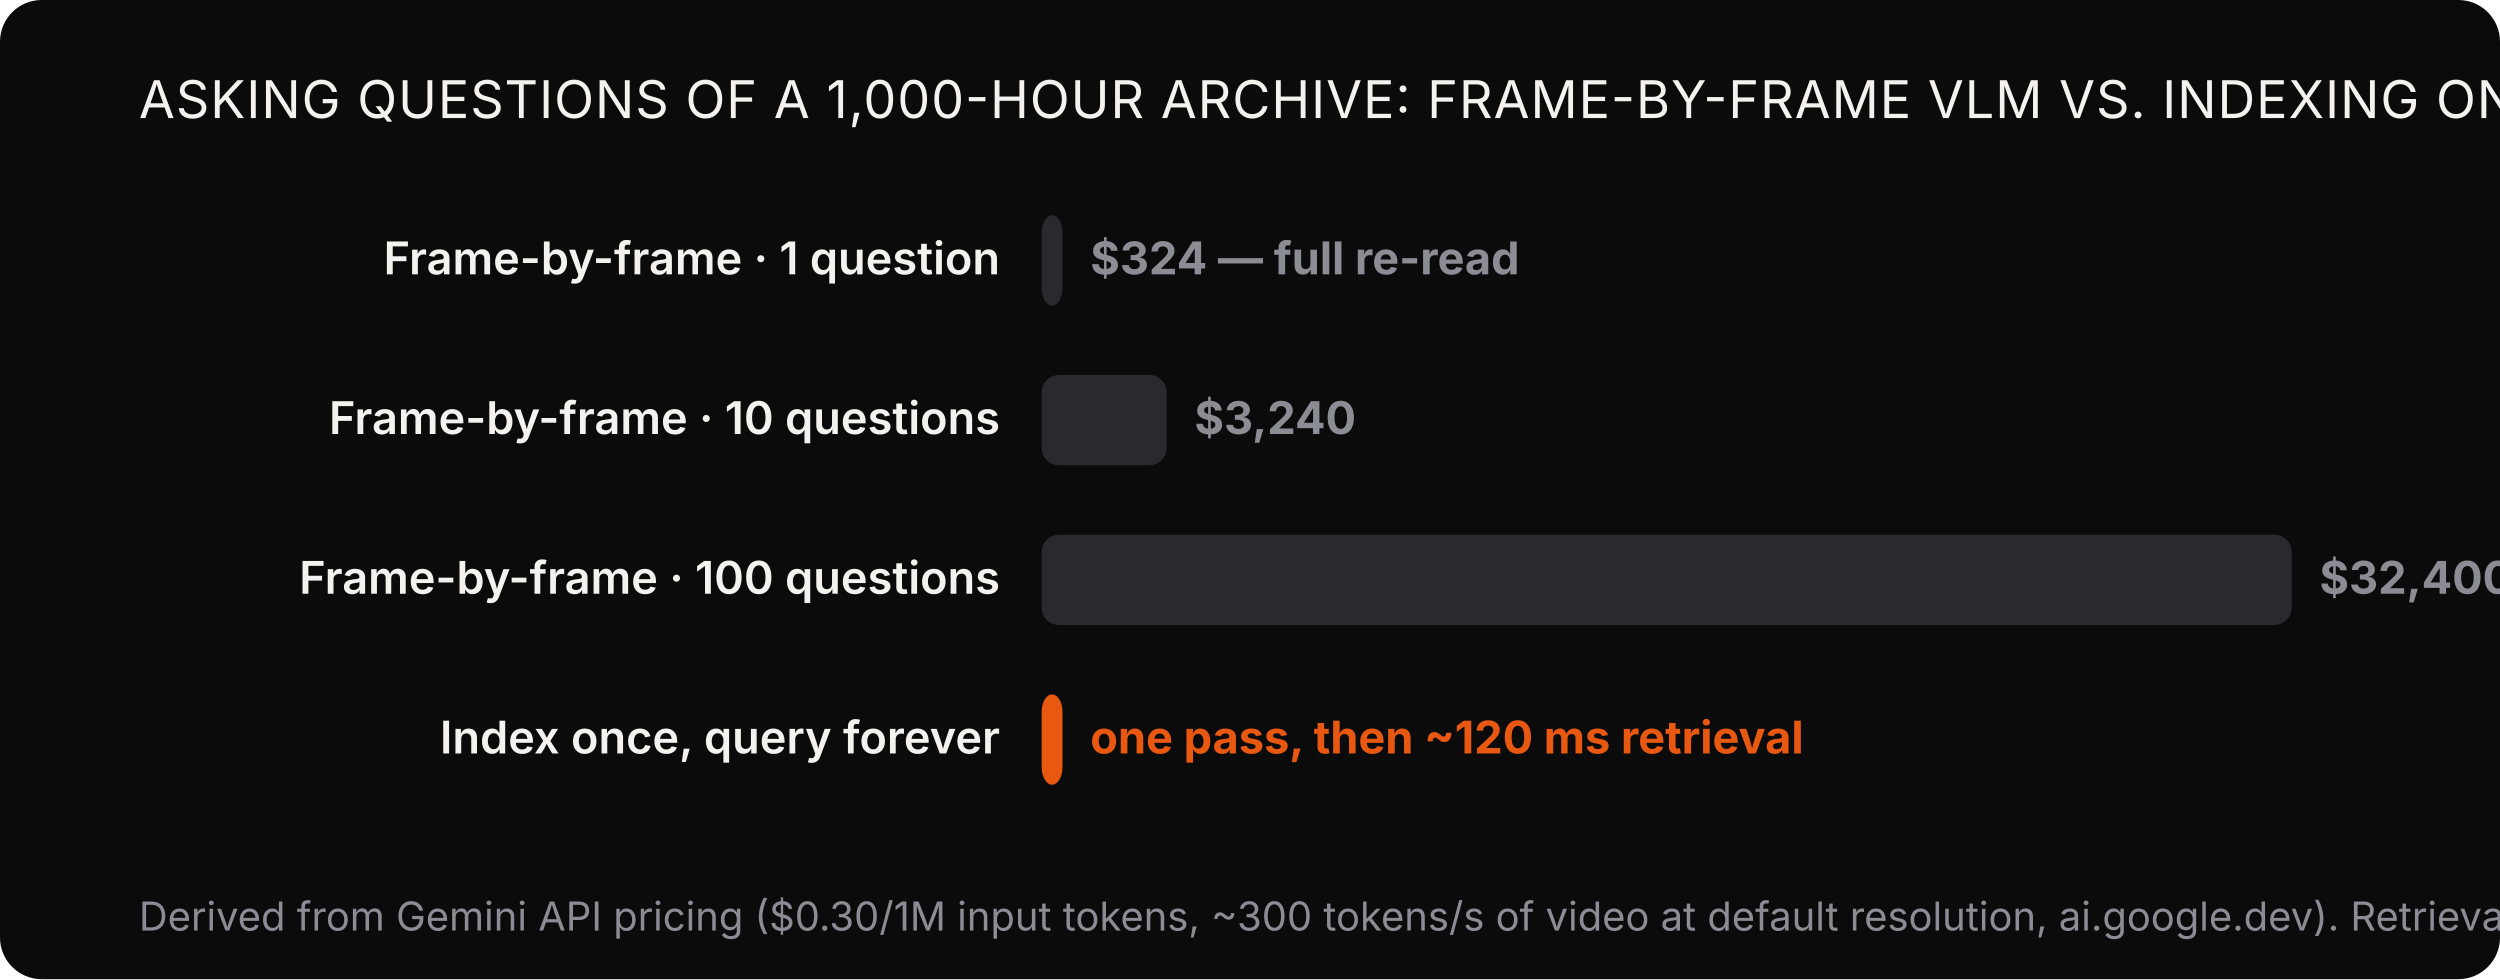
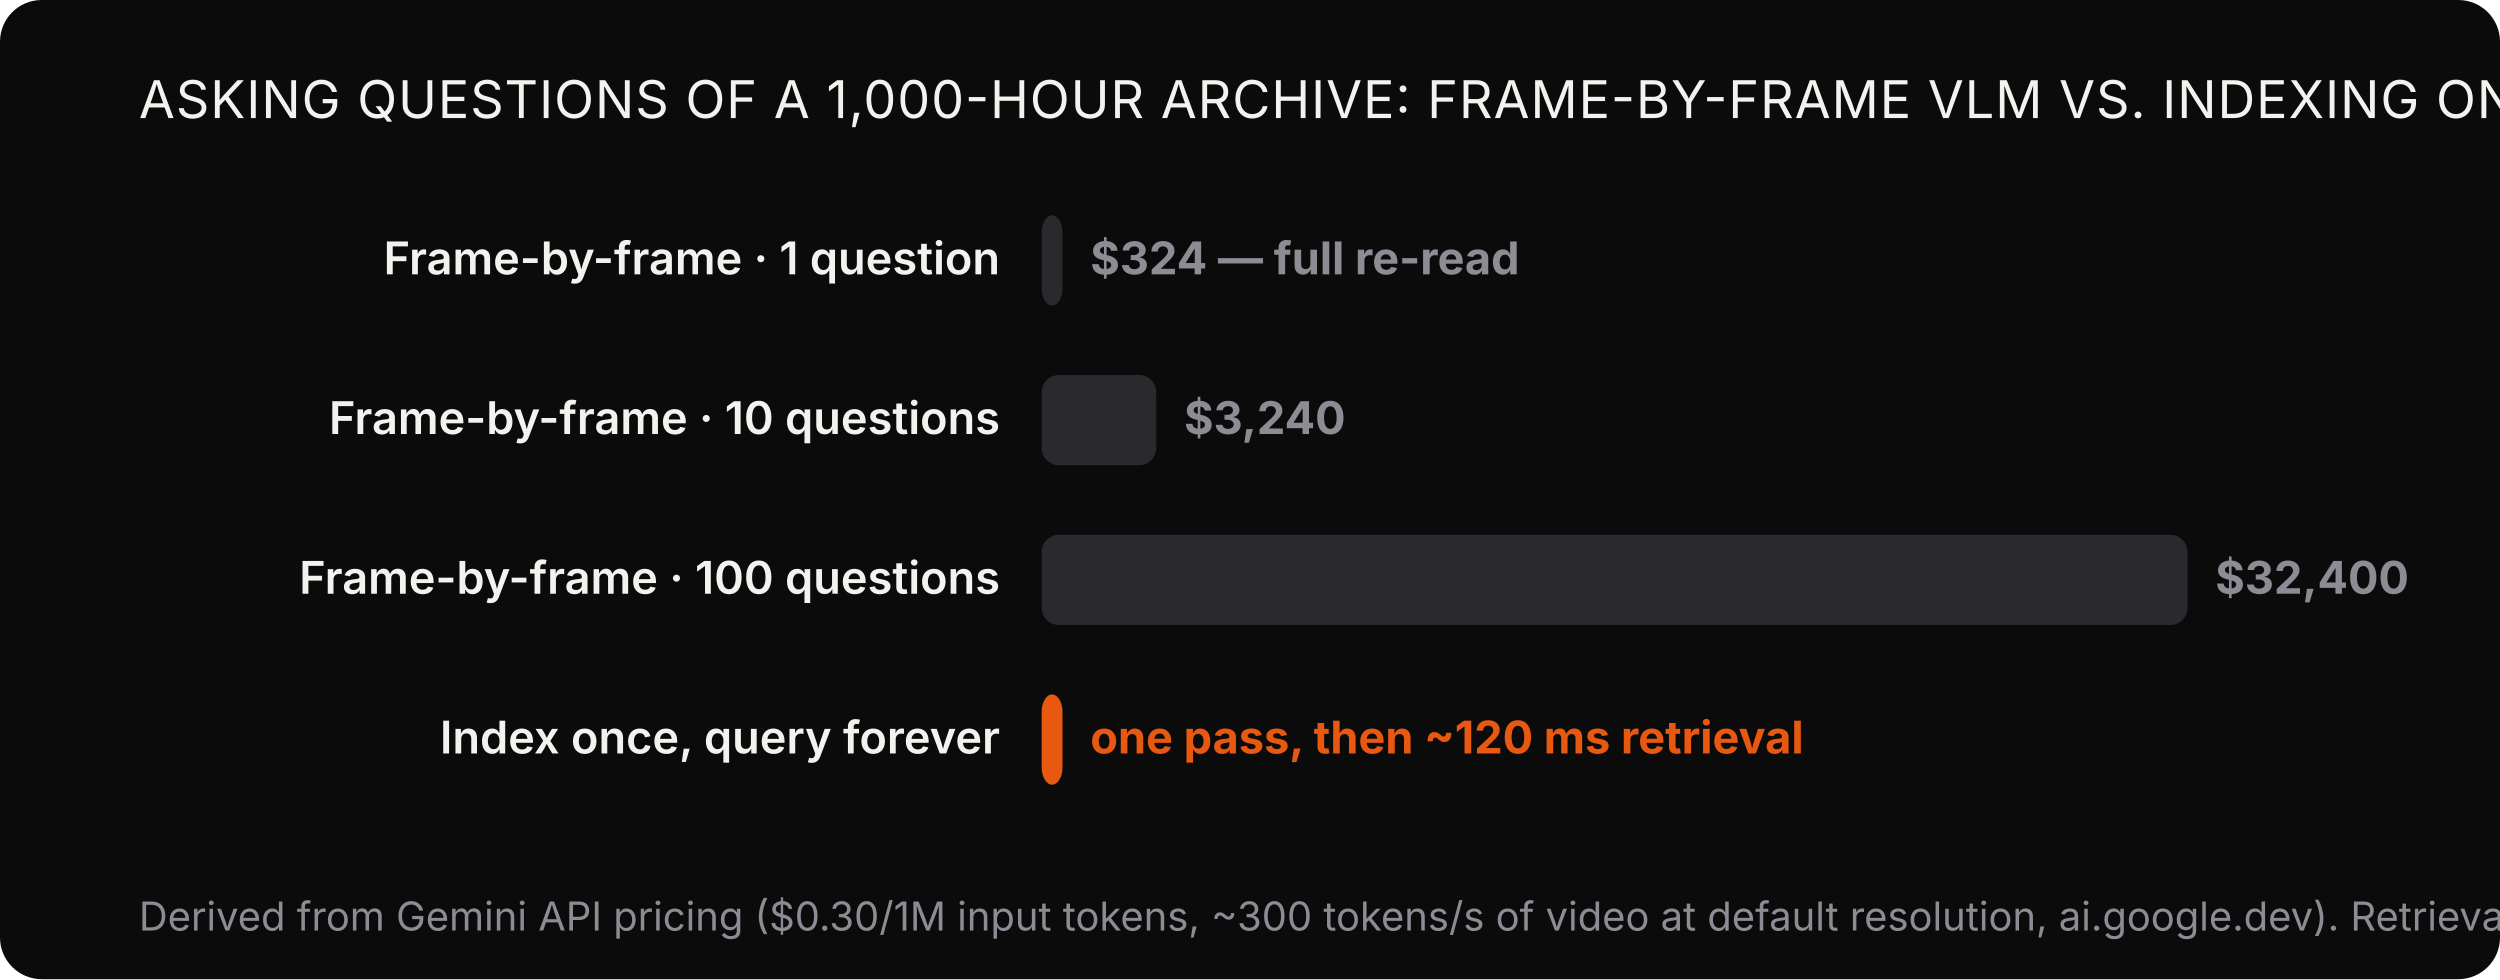
<svg xmlns="http://www.w3.org/2000/svg" viewBox="0 0 720 282" width="720" height="282" font-family="'Inter',system-ui,sans-serif">
  <rect width="720" height="282" rx="12" fill="#0B0B0C" />
  <text x="40" y="34" font-size="15" font-family="'Archivo Black','Inter',sans-serif" fill="#F4F2EE" letter-spacing=".02em">ASKING QUESTIONS OF A 1,000-HOUR ARCHIVE: FRAME-BY-FRAME VLM VS. INDEXING ONCE</text>
  <text x="288" y="79" font-size="13" font-weight="600" fill="#F4F2EE" text-anchor="end">Frame-by-frame · 1 question</text>
  <rect x="300" y="62" width="6" height="26" rx="5" fill="#2A2A2E" />
  <text x="314" y="79" font-size="13" font-weight="700" fill="#8C8C94" style="font-variant-numeric:tabular-nums">$324 — full re-read</text>
  <text x="288" y="125" font-size="13" font-weight="600" fill="#F4F2EE" text-anchor="end">Frame-by-frame · 10 questions</text>
-   <rect x="300" y="108" width="36" height="26" rx="5" fill="#2A2A2E" />
-   <text x="344" y="125" font-size="13" font-weight="700" fill="#8C8C94" style="font-variant-numeric:tabular-nums">$3,240</text>
+   <rect x="300" y="108" width="33" height="26" rx="5" fill="#2A2A2E" />
+   <text x="341" y="125" font-size="13" font-weight="700" fill="#8C8C94" style="font-variant-numeric:tabular-nums">$3,240</text>
  <text x="288" y="171" font-size="13" font-weight="600" fill="#F4F2EE" text-anchor="end">Frame-by-frame · 100 questions</text>
-   <rect x="300" y="154" width="360" height="26" rx="5" fill="#2A2A2E" />
-   <text x="668" y="171" font-size="13" font-weight="700" fill="#8C8C94" style="font-variant-numeric:tabular-nums">$32,400</text>
+   <rect x="300" y="154" width="330" height="26" rx="5" fill="#2A2A2E" />
+   <text x="638" y="171" font-size="13" font-weight="700" fill="#8C8C94" style="font-variant-numeric:tabular-nums">$32,400</text>
  <text x="288" y="217" font-size="13" font-weight="600" fill="#F4F2EE" text-anchor="end">Index once, query forever</text>
  <rect x="300" y="200" width="6" height="26" rx="5" fill="#E85810" />
  <text x="314" y="217" font-size="13" font-weight="700" fill="#E85810" style="font-variant-numeric:tabular-nums">one pass, then ~120 ms retrieval</text>
  <text x="40" y="268" font-size="11.5" fill="#8C8C94">Derived from Gemini API pricing ($0.30/1M input tokens, ~300 tokens/s of video at default resolution, ai.google.dev). Retrieval latency: videodb.io.</text>
</svg>
